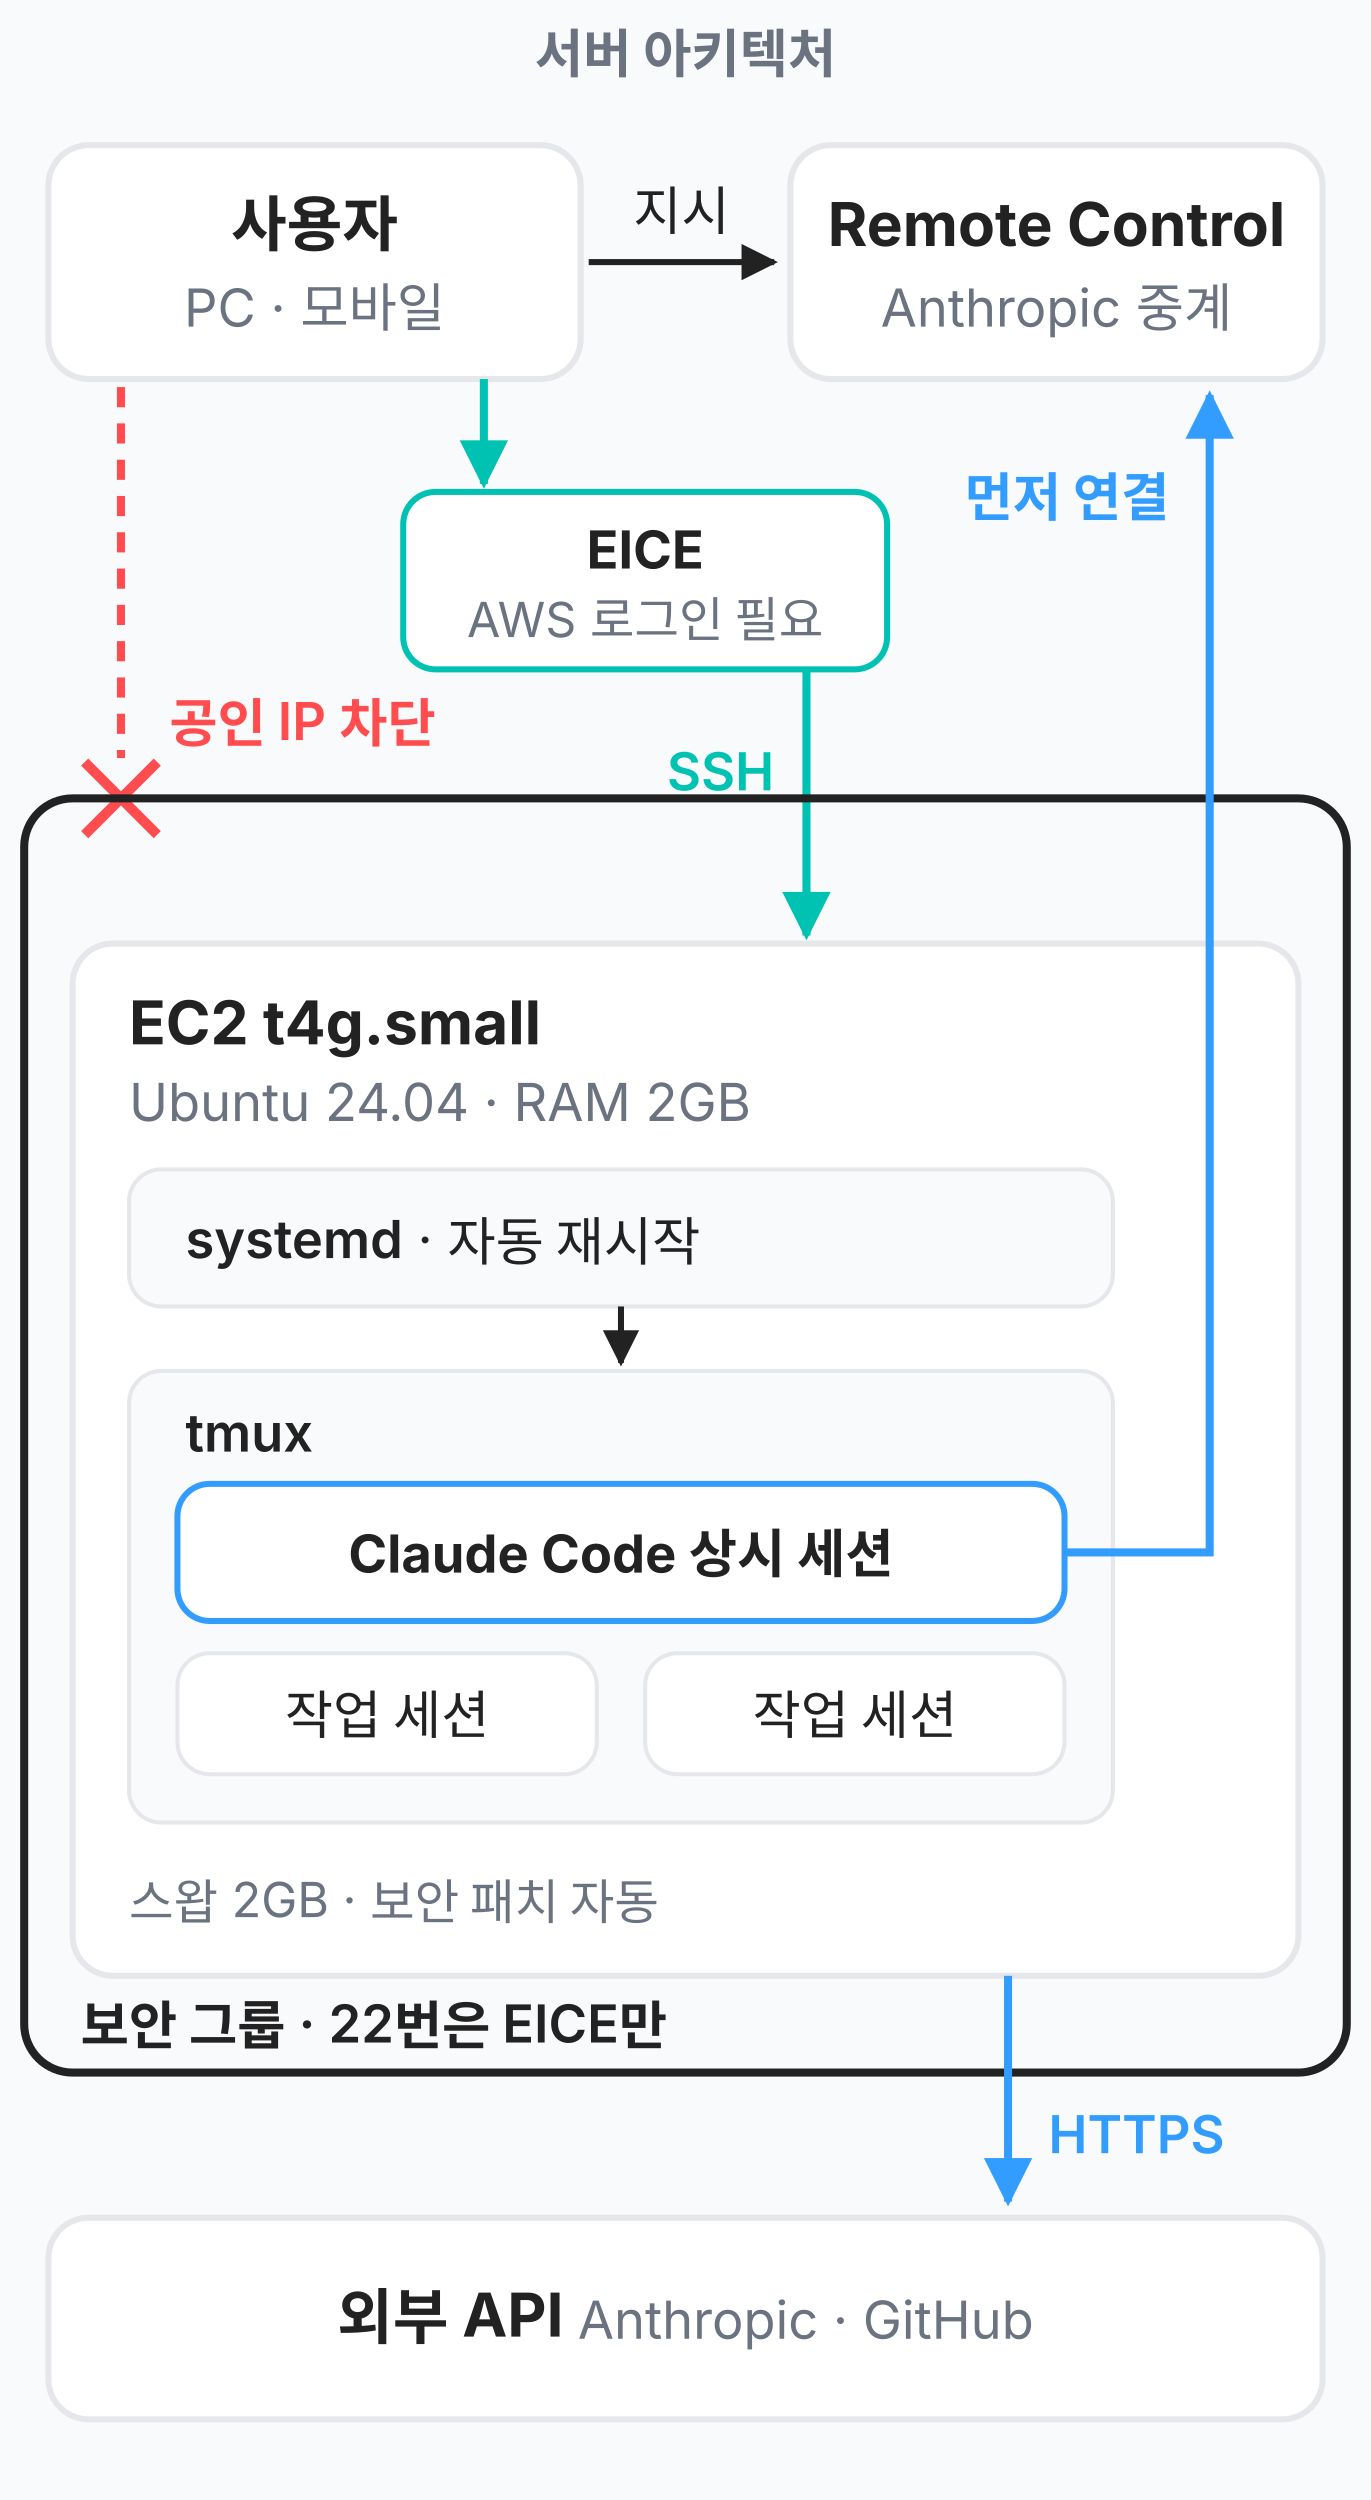
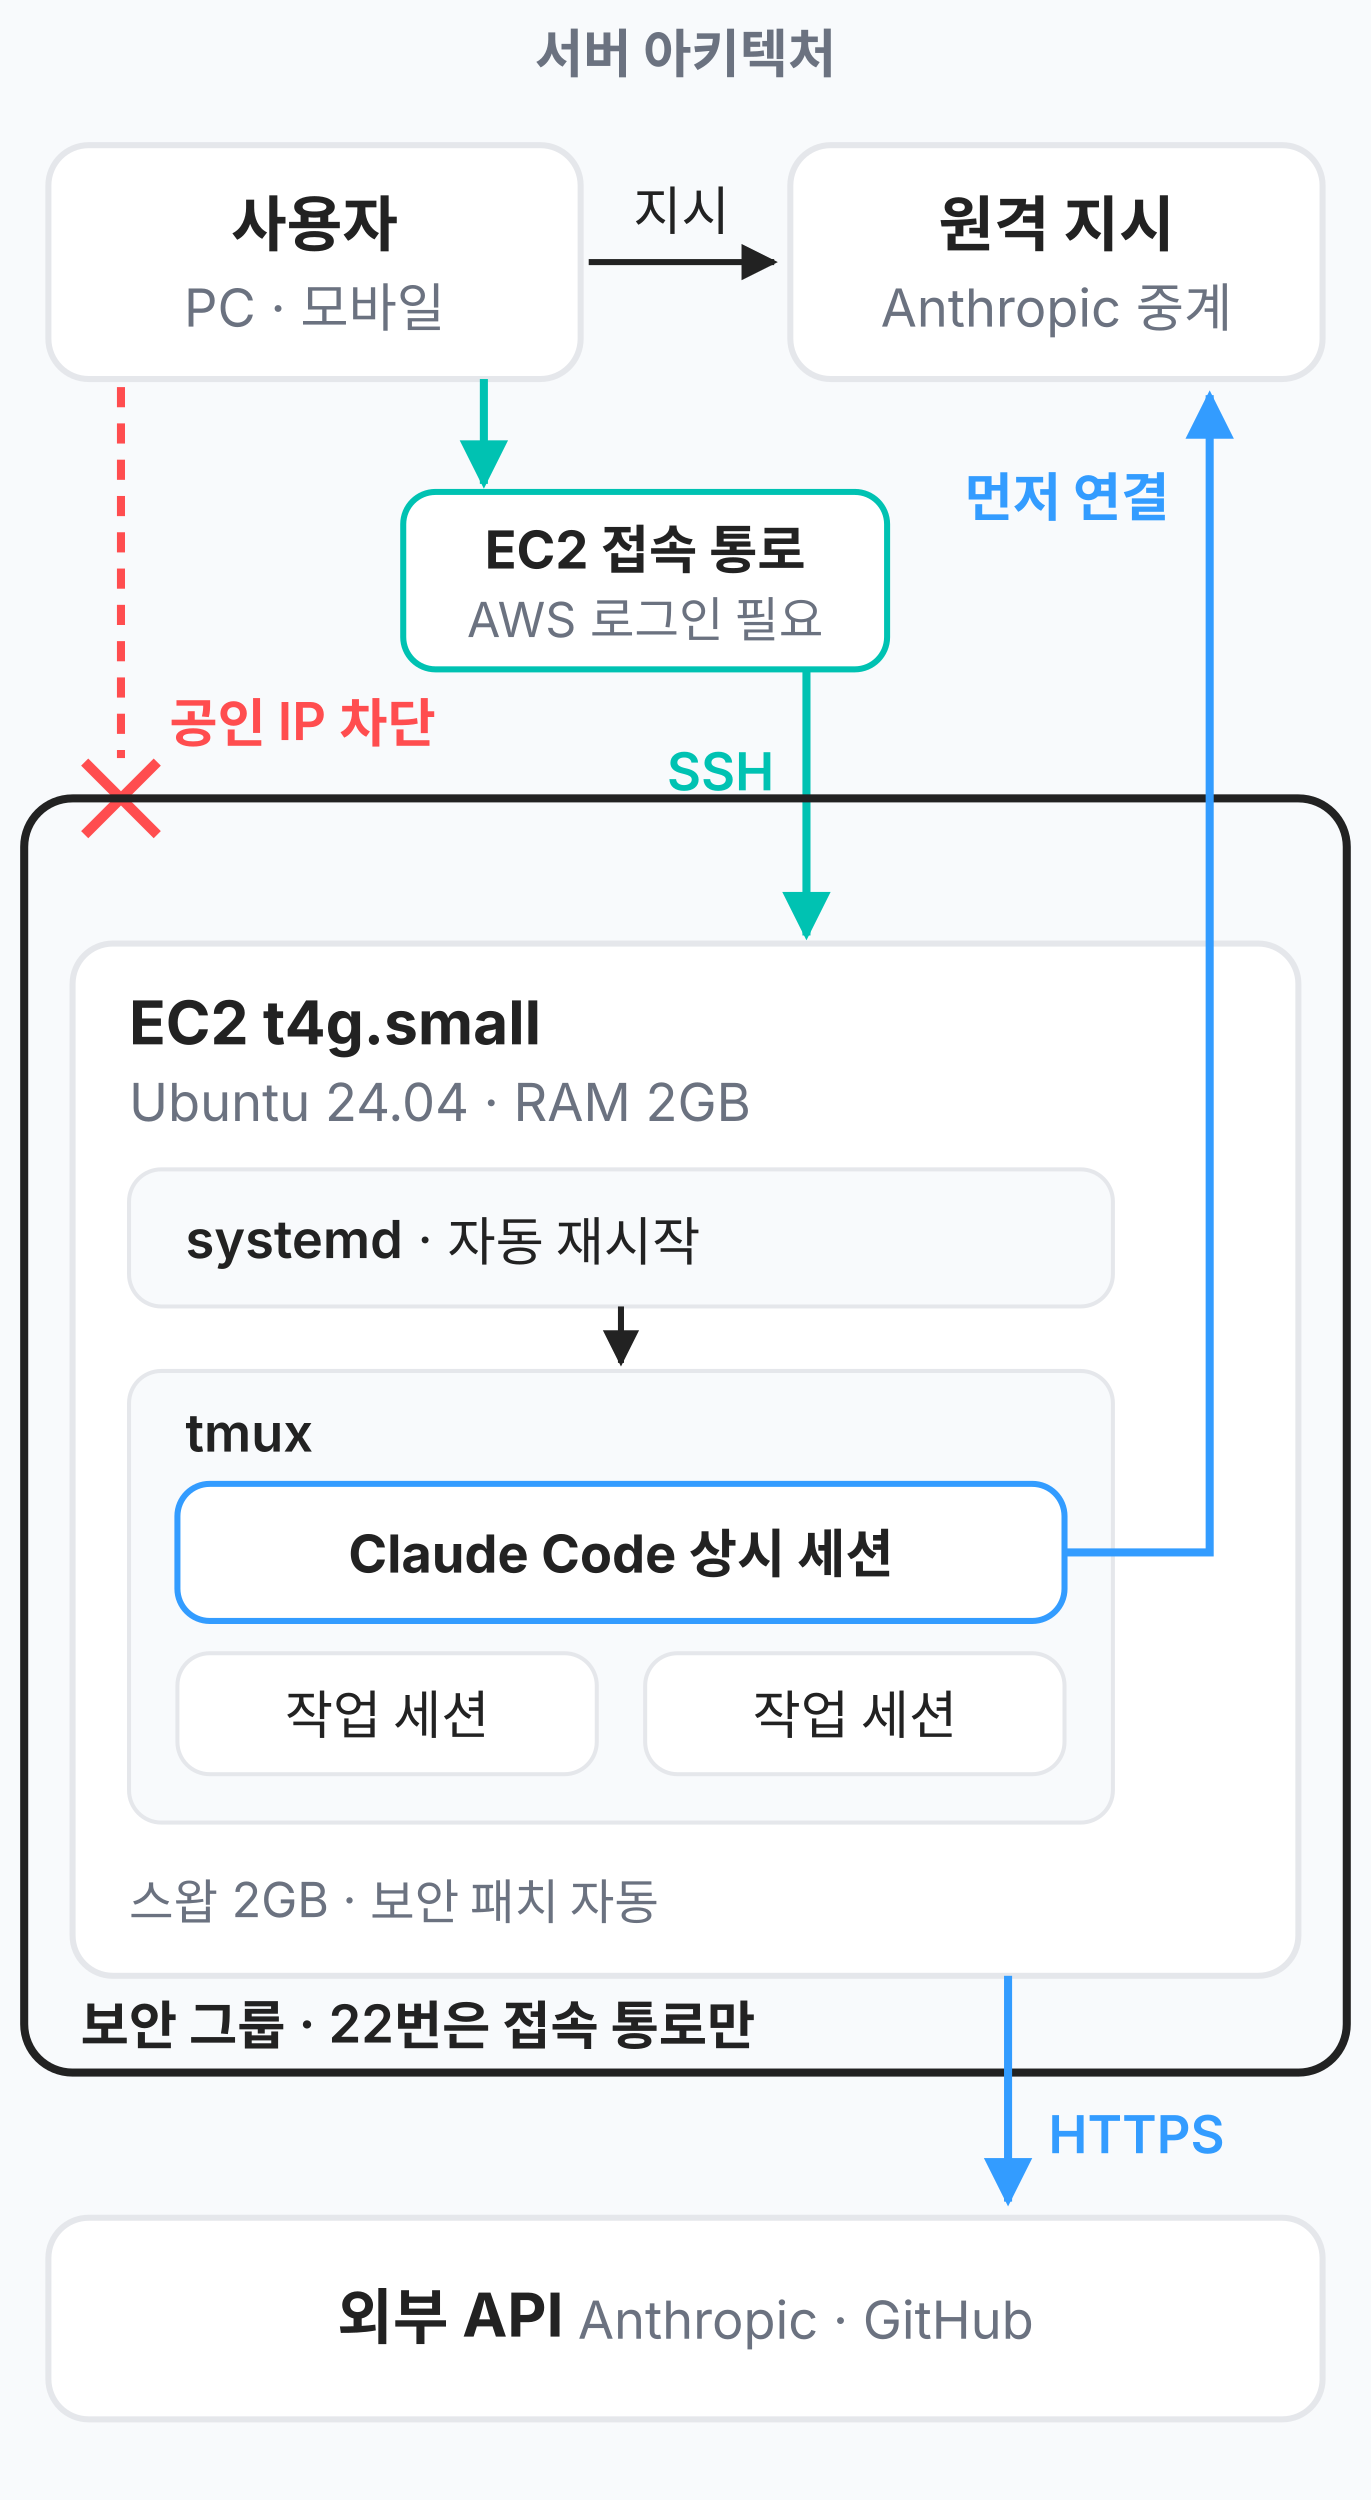
- <svg xmlns="http://www.w3.org/2000/svg" viewBox="0 0 340 620" width="340" height="620" role="img" aria-label="공인 IP로 들어오는 접속은 막혀 있고, AWS에 로그인한 사용자만 EICE를 거쳐 SSH로 접속한다. 작업 지시는 EC2가 먼저 연 연결을 통해 Remote Control 중계로 전달된다." font-family="Inter, Pretendard, 'Noto Sans KR', Roboto, sans-serif">
+ <svg xmlns="http://www.w3.org/2000/svg" viewBox="0 0 340 620" width="340" height="620" role="img" aria-label="공인 IP로 들어오는 접속은 막혀 있고, AWS에 로그인한 사용자만 EC2 Instance Connect Endpoint를 거쳐 SSH로 접속한다. 작업 지시는 EC2가 먼저 연 연결을 통해 원격 지시 중계로 전달된다." font-family="Inter, Pretendard, 'Noto Sans KR', Roboto, sans-serif">
  <defs>
    <marker id="aP" viewBox="0 0 10 10" refX="9" refY="5" markerWidth="6" markerHeight="6" orient="auto-start-reverse">
      <path d="M0 0 L10 5 L0 10 z" fill="#339cff" />
    </marker>
    <marker id="aA" viewBox="0 0 10 10" refX="9" refY="5" markerWidth="6" markerHeight="6" orient="auto-start-reverse">
      <path d="M0 0 L10 5 L0 10 z" fill="#00c2b2" />
    </marker>
    <marker id="aT" viewBox="0 0 10 10" refX="9" refY="5" markerWidth="6" markerHeight="6" orient="auto-start-reverse">
      <path d="M0 0 L10 5 L0 10 z" fill="#222222" />
    </marker>
  </defs>
  <rect width="340" height="620" fill="#f8fafc" />
  <text x="170" y="18" text-anchor="middle" font-size="13" font-weight="600" fill="#6b7280">서버 아키텍처</text>
  <g transform="translate(0,22)">
    <rect x="12" y="14" width="132" height="58" rx="10" fill="#ffffff" stroke="#e5e7eb" stroke-width="1.5" />
    <text x="78" y="39" text-anchor="middle" font-size="15" font-weight="700" fill="#222222">사용자</text>
    <text x="78" y="59" text-anchor="middle" font-size="13" fill="#6b7280">PC · 모바일</text>
    <rect x="196" y="14" width="132" height="58" rx="10" fill="#ffffff" stroke="#e5e7eb" stroke-width="1.5" />
-     <text x="262" y="39" text-anchor="middle" font-size="15" font-weight="700" fill="#222222">Remote Control</text>
+     <text x="262" y="39" text-anchor="middle" font-size="15" font-weight="700" fill="#222222">원격 지시</text>
    <text x="262" y="59" text-anchor="middle" font-size="13" fill="#6b7280">Anthropic 중계</text>
    <line x1="146" y1="43" x2="192" y2="43" stroke="#222222" stroke-width="1.5" marker-end="url(#aT)" />
    <text x="169" y="35" text-anchor="middle" font-size="13" fill="#222222">지시</text>
    <line x1="30" y1="74" x2="30" y2="166" stroke="#ff4d4f" stroke-width="2" stroke-dasharray="5 4" />
    <path d="M21 167 L39 185 M39 167 L21 185" stroke="#ff4d4f" stroke-width="2.5" />
    <text x="42" y="162" font-size="13" font-weight="600" fill="#ff4d4f">공인 IP 차단</text>
    <line x1="120" y1="72" x2="120" y2="98" stroke="#00c2b2" stroke-width="2" marker-end="url(#aA)" />
    <rect x="100" y="100" width="120" height="44" rx="8" fill="#ffffff" stroke="#00c2b2" stroke-width="1.5" />
-     <text x="160" y="119" text-anchor="middle" font-size="13" font-weight="700" fill="#222222">EICE</text>
+     <text x="160" y="119" text-anchor="middle" font-size="13" font-weight="700" fill="#222222">EC2 접속 통로</text>
    <text x="160" y="136" text-anchor="middle" font-size="12" fill="#6b7280">AWS 로그인 필요</text>
    <line x1="200" y1="144" x2="200" y2="210" stroke="#00c2b2" stroke-width="2" marker-end="url(#aA)" />
    <text x="192" y="174" text-anchor="end" font-size="13" font-weight="600" fill="#00c2b2">SSH</text>
    <rect x="6" y="176" width="328" height="316" rx="12" fill="none" stroke="#222222" stroke-width="2" />
-     <text x="20" y="485" font-size="13" font-weight="600" fill="#222222">보안 그룹 · 22번은 EICE만</text>
+     <text x="20" y="485" font-size="13" font-weight="600" fill="#222222">보안 그룹 · 22번은 접속 통로만</text>
    <rect x="18" y="212" width="304" height="256" rx="10" fill="#ffffff" stroke="#e5e7eb" stroke-width="1.5" />
    <text x="32" y="237" font-size="15" font-weight="700" fill="#222222">EC2 t4g.small</text>
    <text x="32" y="256" font-size="13" fill="#6b7280">Ubuntu 24.04 · RAM 2GB</text>
    <rect x="32" y="268" width="244" height="34" rx="8" fill="#f8fafc" stroke="#e5e7eb" />
    <text x="46" y="290" font-size="13" fill="#222222">
      <tspan font-weight="600">systemd</tspan> · 자동 재시작</text>
    <line x1="154" y1="302" x2="154" y2="316" stroke="#222222" stroke-width="1.5" marker-end="url(#aT)" />
    <rect x="32" y="318" width="244" height="112" rx="8" fill="#f8fafc" stroke="#e5e7eb" />
    <text x="46" y="338" font-size="13" font-weight="600" fill="#222222">tmux</text>
    <rect x="44" y="346" width="220" height="34" rx="8" fill="#ffffff" stroke="#339cff" stroke-width="1.5" />
    <text x="154" y="368" text-anchor="middle" font-size="13" font-weight="700" fill="#222222">Claude Code 상시 세션</text>
    <rect x="44" y="388" width="104" height="30" rx="8" fill="#ffffff" stroke="#e5e7eb" />
    <text x="96" y="408" text-anchor="middle" font-size="13" fill="#222222">작업 세션</text>
    <rect x="160" y="388" width="104" height="30" rx="8" fill="#ffffff" stroke="#e5e7eb" />
    <text x="212" y="408" text-anchor="middle" font-size="13" fill="#222222">작업 세션</text>
    <text x="32" y="454" font-size="12" fill="#6b7280">스왑 2GB · 보안 패치 자동</text>
    <polyline points="264,363 300,363 300,76" fill="none" stroke="#339cff" stroke-width="2" marker-end="url(#aP)" />
    <text x="290" y="106" text-anchor="end" font-size="13" font-weight="600" fill="#339cff">먼저 연결</text>
    <line x1="250" y1="468" x2="250" y2="524" stroke="#339cff" stroke-width="2" marker-end="url(#aP)" />
    <text x="260" y="512" font-size="13" font-weight="600" fill="#339cff">HTTPS</text>
    <rect x="12" y="528" width="316" height="50" rx="10" fill="#ffffff" stroke="#e5e7eb" stroke-width="1.5" />
    <text x="170" y="558" text-anchor="middle" font-size="15" font-weight="700" fill="#222222">외부 API <tspan font-size="13" font-weight="400" fill="#6b7280">Anthropic · GitHub</tspan>
    </text>
  </g>
</svg>
